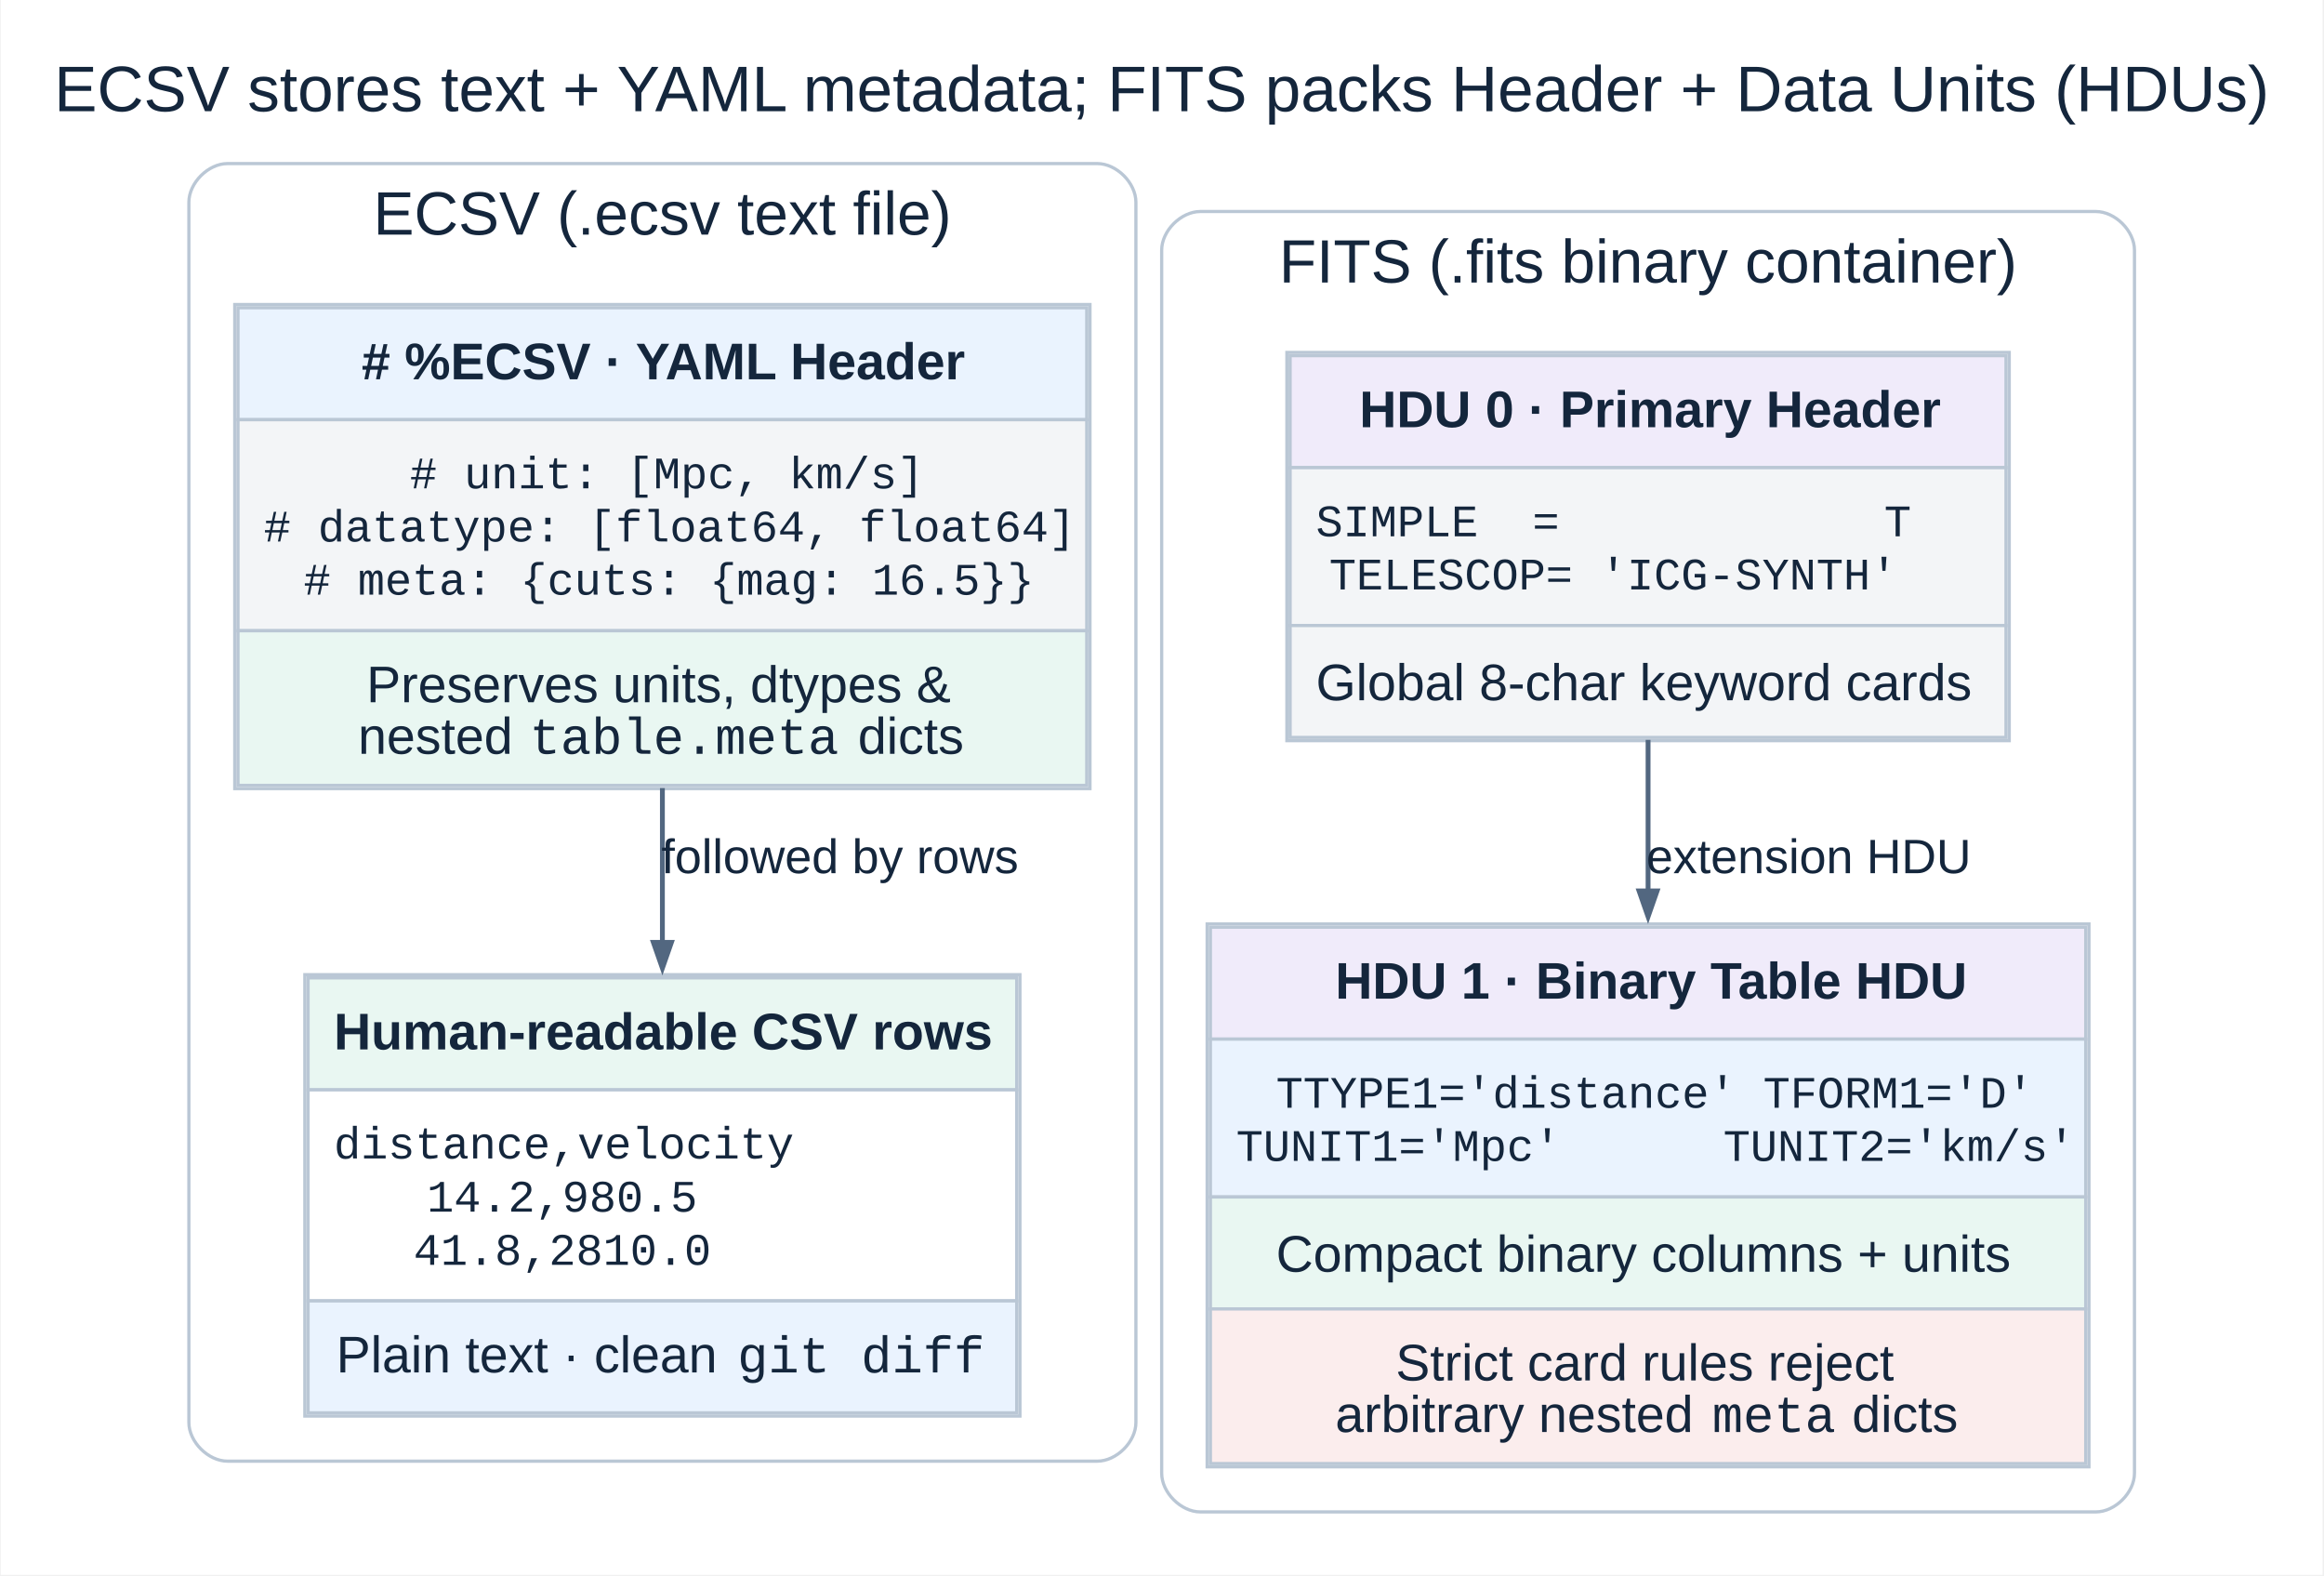
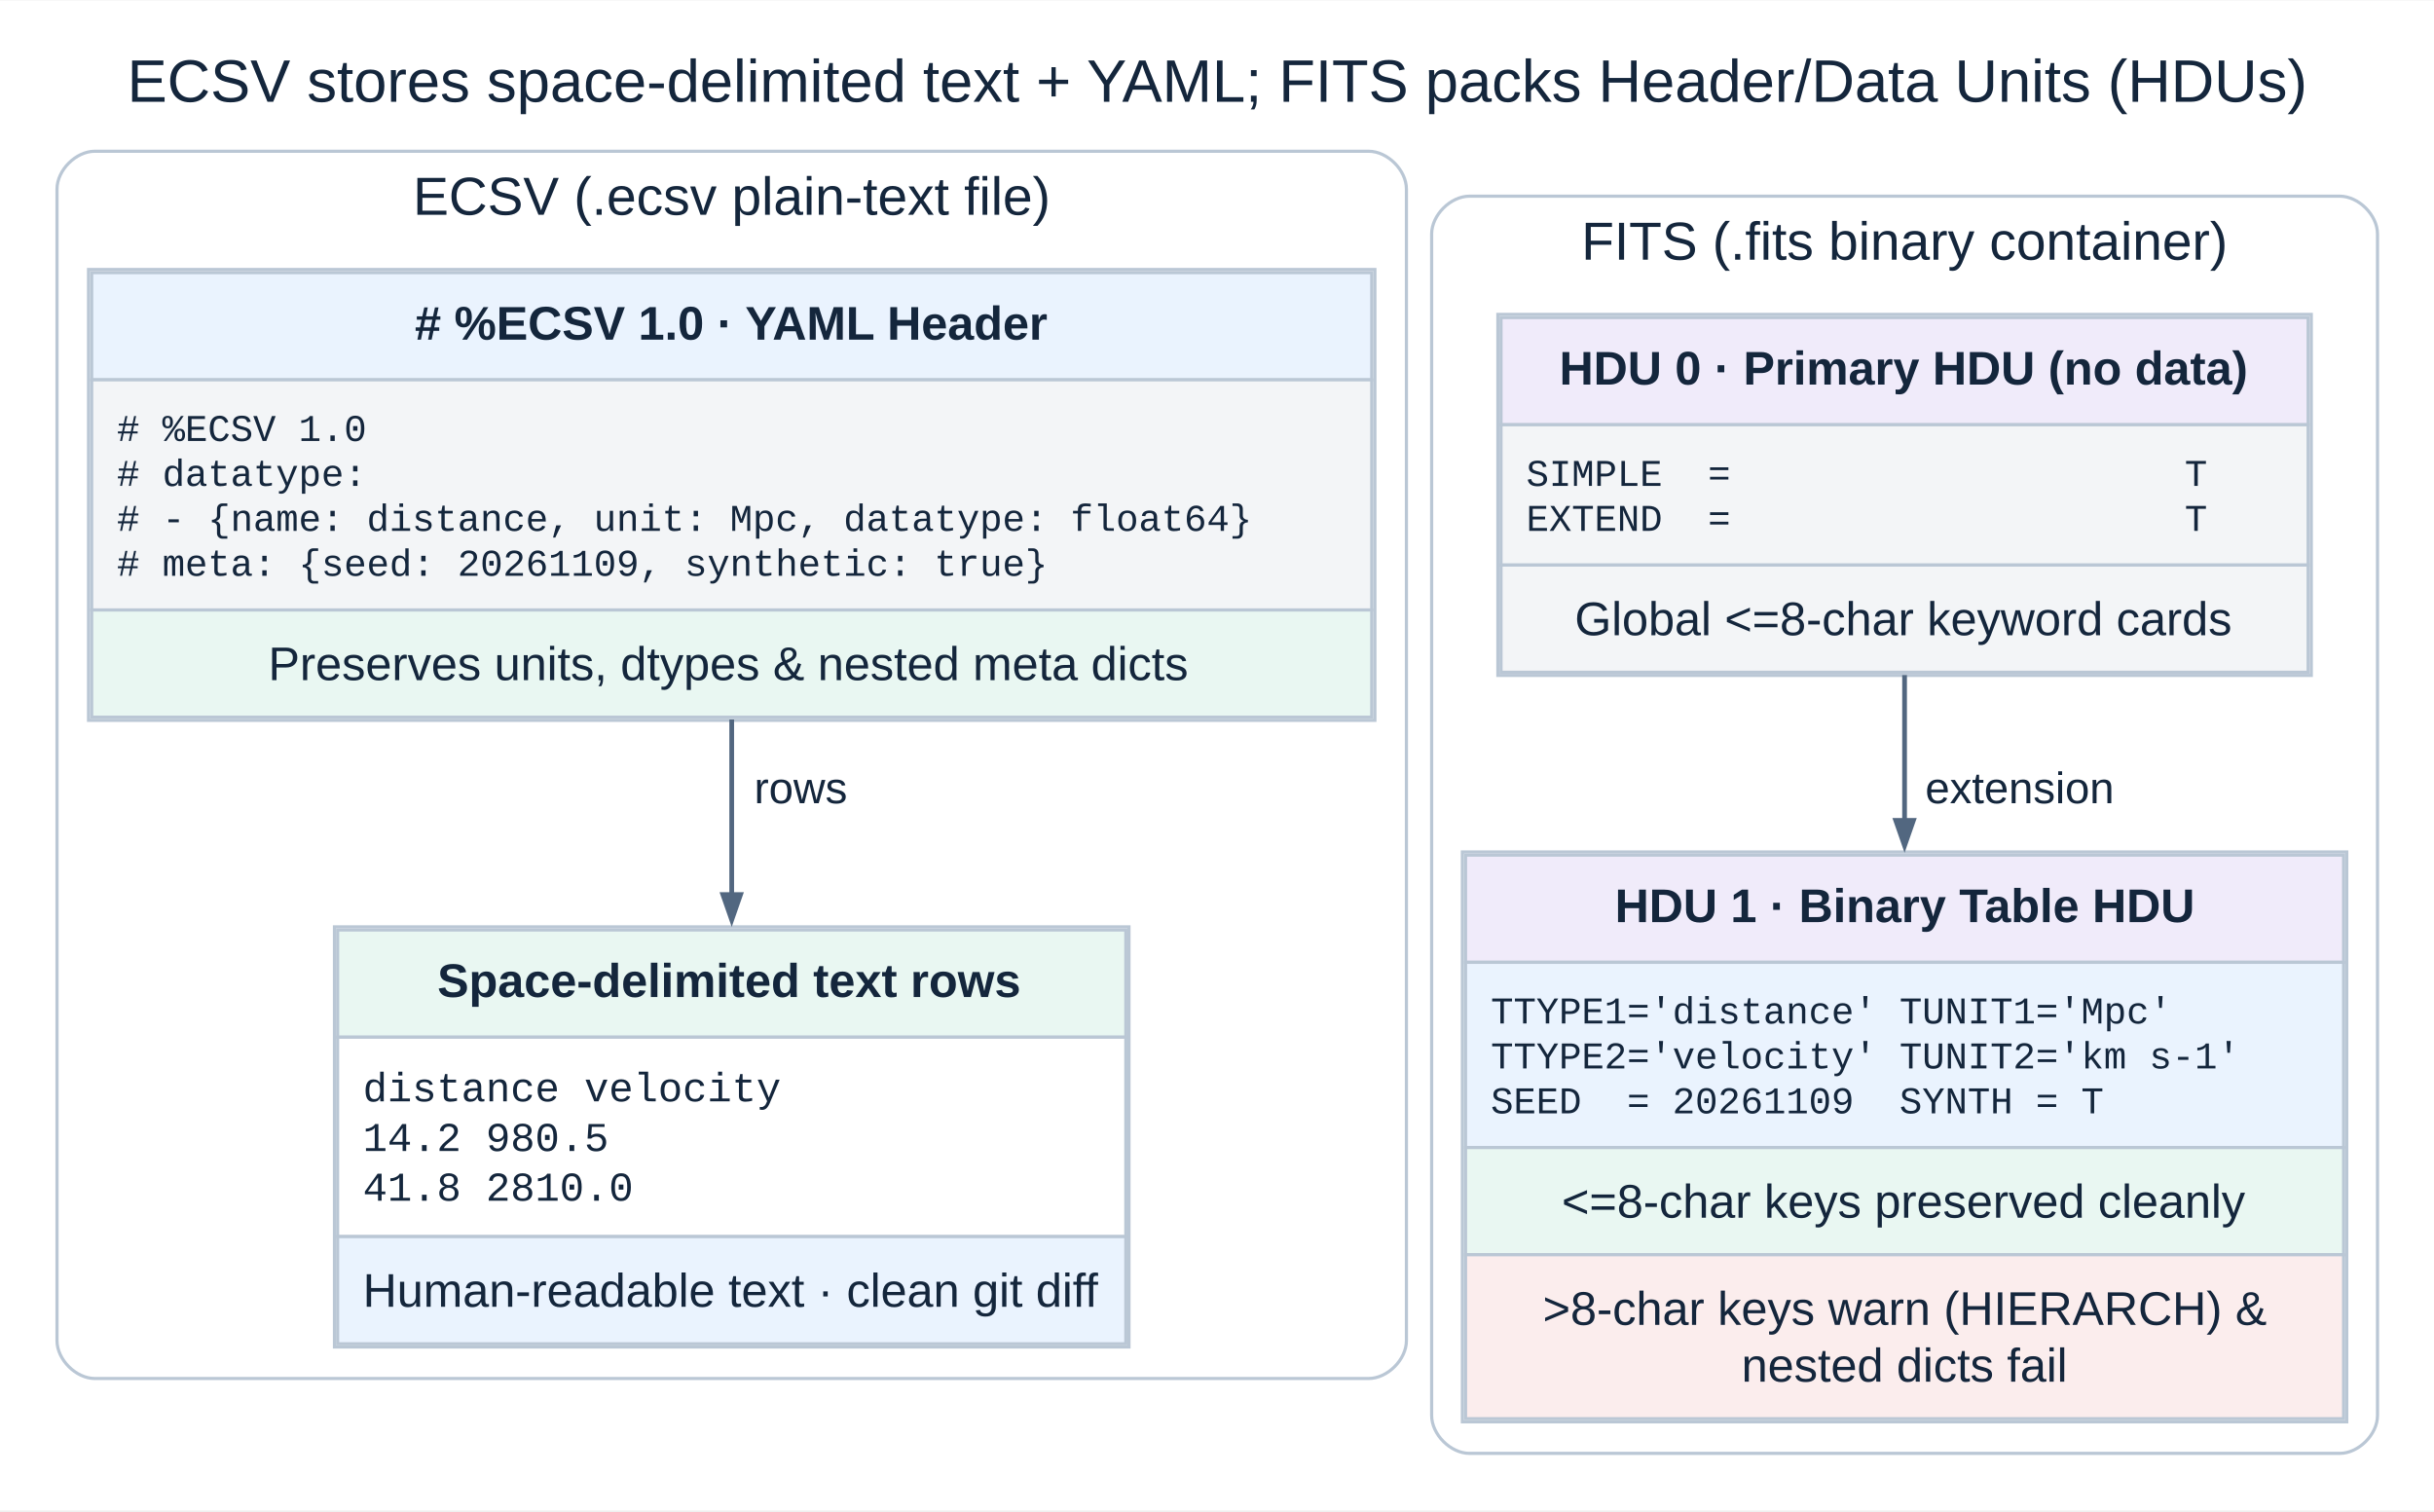
- <svg xmlns="http://www.w3.org/2000/svg" width="720" height="488" viewBox="0.00 0.00 721.00 489.00" role="img" aria-labelledby="fits-vs-ecsv-title fits-vs-ecsv-desc">
-   <g id="graph0" class="graph" transform="scale(1 1) rotate(0) translate(11.52 477.27)">
-     <polygon fill="white" stroke="none" points="-11.52,11.52 -11.52,-477.27 709.27,-477.27 709.27,11.52 -11.52,11.52" />
-     <text xml:space="preserve" text-anchor="middle" x="348.88" y="-442.75" font-family="Arial" font-size="20.00" fill="#14263c">ECSV stores text + YAML metadata; FITS packs Header + Data Units (HDUs)</text>
+ <svg xmlns="http://www.w3.org/2000/svg" width="720" height="447" viewBox="0.00 0.00 772.00 479.00" role="img" aria-labelledby="fits-vs-ecsv-title fits-vs-ecsv-desc">
+   <g id="graph0" class="graph" transform="scale(1 1) rotate(0) translate(10.08 468.83)">
+     <polygon fill="white" stroke="none" points="-10.08,10.08 -10.08,-468.83 762.08,-468.83 762.08,10.08 -10.08,10.08" />
+     <text xml:space="preserve" text-anchor="middle" x="376" y="-436.7" font-family="Arial" font-size="19.00" fill="#14263c">ECSV stores space-delimited text + YAML; FITS packs Header/Data Units (HDUs)</text>
    <g id="clust1" class="cluster">
-       <path fill="white" stroke="#bac7d5" d="M58.88,-23.75C58.88,-23.75 328.88,-23.75 328.88,-23.75 334.88,-23.75 340.88,-29.75 340.88,-35.75 340.88,-35.75 340.88,-414.5 340.88,-414.5 340.88,-420.5 334.88,-426.5 328.88,-426.5 328.88,-426.5 58.88,-426.5 58.88,-426.5 52.88,-426.5 46.88,-420.5 46.88,-414.5 46.88,-414.5 46.88,-35.75 46.88,-35.75 46.88,-29.75 52.88,-23.75 58.88,-23.75" />
-       <text xml:space="preserve" text-anchor="middle" x="193.88" y="-404.45" font-family="Arial" font-size="19.00" fill="#14263c">ECSV (.ecsv text file)</text>
+       <path fill="white" stroke="#bac7d5" d="M20,-31.75C20,-31.75 424,-31.75 424,-31.75 430,-31.75 436,-37.75 436,-43.75 436,-43.75 436,-409 436,-409 436,-415 430,-421 424,-421 424,-421 20,-421 20,-421 14,-421 8,-415 8,-409 8,-409 8,-43.75 8,-43.75 8,-37.75 14,-31.75 20,-31.75" />
+       <text xml:space="preserve" text-anchor="middle" x="222" y="-400.85" font-family="Arial" font-size="17.00" fill="#14263c">ECSV (.ecsv plain-text file)</text>
    </g>
    <g id="clust2" class="cluster">
-       <path fill="white" stroke="#bac7d5" d="M360.88,-8C360.88,-8 638.88,-8 638.88,-8 644.88,-8 650.88,-14 650.88,-20 650.88,-20 650.88,-399.62 650.88,-399.62 650.88,-405.62 644.88,-411.62 638.88,-411.62 638.88,-411.62 360.88,-411.62 360.88,-411.62 354.88,-411.62 348.88,-405.62 348.88,-399.62 348.88,-399.62 348.88,-20 348.88,-20 348.88,-14 354.88,-8 360.88,-8" />
-       <text xml:space="preserve" text-anchor="middle" x="499.88" y="-389.57" font-family="Arial" font-size="19.00" fill="#14263c">FITS (.fits binary container)</text>
+       <path fill="white" stroke="#bac7d5" d="M456,-8C456,-8 732,-8 732,-8 738,-8 744,-14 744,-20 744,-20 744,-394.75 744,-394.75 744,-400.75 738,-406.75 732,-406.75 732,-406.75 456,-406.75 456,-406.75 450,-406.75 444,-400.75 444,-394.75 444,-394.75 444,-20 444,-20 444,-14 450,-8 456,-8" />
+       <text xml:space="preserve" text-anchor="middle" x="594" y="-386.6" font-family="Arial" font-size="17.00" fill="#14263c">FITS (.fits binary container)</text>
    </g>
    <g id="node1" class="node">
-       <polygon fill="#eaf3fe" stroke="none" points="62.12,-347 62.12,-381.75 325.62,-381.75 325.62,-347 62.12,-347" />
-       <polygon fill="none" stroke="#bac7d5" points="62.12,-347 62.12,-381.75 325.62,-381.75 325.62,-347 62.12,-347" />
-       <text xml:space="preserve" text-anchor="start" x="100.5" y="-359.55" font-family="Arial" font-weight="bold" font-size="16.00" fill="#14263c"># %ECSV · YAML Header</text>
-       <polygon fill="#f3f5f7" stroke="none" points="62.12,-281.5 62.12,-347 325.62,-347 325.62,-281.5 62.12,-281.5" />
-       <polygon fill="none" stroke="#bac7d5" points="62.12,-281.5 62.12,-347 325.62,-347 325.62,-281.5 62.12,-281.5" />
-       <text xml:space="preserve" text-anchor="start" x="115.5" y="-325.7" font-family="Courier New" font-size="14.00" fill="#14263c"># unit: [Mpc, km/s]</text>
-       <text xml:space="preserve" text-anchor="start" x="70.12" y="-309.2" font-family="Courier New" font-size="14.00" fill="#14263c"># datatype: [float64, float64]</text>
-       <text xml:space="preserve" text-anchor="start" x="82.5" y="-292.7" font-family="Courier New" font-size="14.00" fill="#14263c"># meta: {cuts: {mag: 16.5}}</text>
-       <polygon fill="#e9f7f2" stroke="none" points="62.12,-233.5 62.12,-281.5 325.62,-281.5 325.62,-233.5 62.12,-233.5" />
-       <polygon fill="none" stroke="#bac7d5" points="62.12,-233.5 62.12,-281.5 325.62,-281.5 325.62,-233.5 62.12,-233.5" />
-       <text xml:space="preserve" text-anchor="start" x="102" y="-259.3" font-family="Arial" font-size="16.00" fill="#14263c">Preserves units, dtypes &amp;</text>
-       <text xml:space="preserve" text-anchor="start" x="99.38" y="-243.3" font-family="Arial" font-size="16.00" fill="#14263c">nested </text>
-       <text xml:space="preserve" text-anchor="start" x="152.62" y="-243.3" font-family="Courier New" font-size="16.00" fill="#14263c">table.meta</text>
-       <text xml:space="preserve" text-anchor="start" x="250.12" y="-243.3" font-family="Arial" font-size="16.00" fill="#14263c"> dicts</text>
-       <polygon fill="none" stroke="#bac7d5" points="61.12,-232.5 61.12,-382.75 326.62,-382.75 326.62,-232.5 61.12,-232.5" />
+       <polygon fill="#eaf3fe" stroke="none" points="19,-348.5 19,-382.5 425,-382.5 425,-348.5 19,-348.5" />
+       <polygon fill="none" stroke="#bac7d5" points="19,-348.5 19,-382.5 425,-382.5 425,-348.5 19,-348.5" />
+       <text xml:space="preserve" text-anchor="start" x="121.5" y="-361.25" font-family="Arial" font-weight="bold" font-size="15.00" fill="#14263c"># %ECSV 1.0 · YAML Header</text>
+       <polygon fill="#f3f5f7" stroke="none" points="19,-275.5 19,-348.5 425,-348.5 425,-275.5 19,-275.5" />
+       <polygon fill="none" stroke="#bac7d5" points="19,-275.5 19,-348.5 425,-348.5 425,-275.5 19,-275.5" />
+       <text xml:space="preserve" text-anchor="start" x="27" y="-329.1" font-family="Courier New" font-size="12.00" fill="#14263c"># %ECSV 1.0</text>
+       <text xml:space="preserve" text-anchor="start" x="27" y="-314.85" font-family="Courier New" font-size="12.00" fill="#14263c"># datatype:</text>
+       <text xml:space="preserve" text-anchor="start" x="27" y="-300.6" font-family="Courier New" font-size="12.00" fill="#14263c"># - {name: distance, unit: Mpc, datatype: float64}  </text>
+       <text xml:space="preserve" text-anchor="start" x="27" y="-286.35" font-family="Courier New" font-size="12.00" fill="#14263c"># meta: {seed: 20261109, synthetic: true}  </text>
+       <polygon fill="#e9f7f2" stroke="none" points="19,-241.5 19,-275.5 425,-275.5 425,-241.5 19,-241.5" />
+       <polygon fill="none" stroke="#bac7d5" points="19,-241.5 19,-275.5 425,-275.5 425,-241.5 19,-241.5" />
+       <text xml:space="preserve" text-anchor="start" x="75" y="-253.25" font-family="Arial" font-size="15.00" fill="#14263c">Preserves units, dtypes &amp; nested meta dicts</text>
+       <polygon fill="none" stroke="#bac7d5" points="18,-240.5 18,-383.5 426,-383.5 426,-240.5 18,-240.5" />
    </g>
    <g id="node2" class="node">
-       <polygon fill="#e9f7f2" stroke="none" points="83.88,-139 83.88,-173.75 303.88,-173.75 303.88,-139 83.88,-139" />
-       <polygon fill="none" stroke="#bac7d5" points="83.88,-139 83.88,-173.75 303.88,-173.75 303.88,-139 83.88,-139" />
-       <text xml:space="preserve" text-anchor="start" x="91.88" y="-151.55" font-family="Arial" font-weight="bold" font-size="16.00" fill="#14263c">Human-readable CSV rows</text>
-       <polygon fill="#ffffff" stroke="none" points="83.88,-73.5 83.88,-139 303.88,-139 303.88,-73.5 83.88,-73.5" />
-       <polygon fill="none" stroke="#bac7d5" points="83.88,-73.5 83.88,-139 303.88,-139 303.88,-73.5 83.88,-73.5" />
-       <text xml:space="preserve" text-anchor="start" x="91.88" y="-117.7" font-family="Courier New" font-size="14.00" fill="#14263c">distance,velocity</text>
-       <text xml:space="preserve" text-anchor="start" x="120.75" y="-101.2" font-family="Courier New" font-size="14.00" fill="#14263c">14.2,980.5</text>
-       <text xml:space="preserve" text-anchor="start" x="116.62" y="-84.7" font-family="Courier New" font-size="14.00" fill="#14263c">41.8,2810.0</text>
-       <polygon fill="#eaf3fe" stroke="none" points="83.88,-38.75 83.88,-73.5 303.88,-73.5 303.88,-38.75 83.88,-38.75" />
-       <polygon fill="none" stroke="#bac7d5" points="83.88,-38.75 83.88,-73.5 303.88,-73.5 303.88,-38.75 83.88,-38.75" />
-       <text xml:space="preserve" text-anchor="start" x="92.62" y="-51.3" font-family="Arial" font-size="16.00" fill="#14263c">Plain text · clean </text>
-       <text xml:space="preserve" text-anchor="start" x="217.12" y="-51.3" font-family="Courier New" font-size="16.00" fill="#14263c">git diff</text>
-       <polygon fill="none" stroke="#bac7d5" points="82.88,-37.75 82.88,-174.75 304.88,-174.75 304.88,-37.75 82.88,-37.75" />
+       <polygon fill="#e9f7f2" stroke="none" points="97,-140 97,-174 347,-174 347,-140 97,-140" />
+       <polygon fill="none" stroke="#bac7d5" points="97,-140 97,-174 347,-174 347,-140 97,-140" />
+       <text xml:space="preserve" text-anchor="start" x="128.62" y="-152.75" font-family="Arial" font-weight="bold" font-size="15.00" fill="#14263c">Space-delimited text rows</text>
+       <polygon fill="#ffffff" stroke="none" points="97,-76.75 97,-140 347,-140 347,-76.75 97,-76.75" />
+       <polygon fill="none" stroke="#bac7d5" points="97,-76.75 97,-140 347,-140 347,-76.75 97,-76.75" />
+       <text xml:space="preserve" text-anchor="start" x="105" y="-119.65" font-family="Courier New" font-size="13.00" fill="#14263c">distance velocity  </text>
+       <text xml:space="preserve" text-anchor="start" x="105" y="-103.9" font-family="Courier New" font-size="13.00" fill="#14263c">14.2 980.5  </text>
+       <text xml:space="preserve" text-anchor="start" x="105" y="-88.15" font-family="Courier New" font-size="13.00" fill="#14263c">41.8 2810.0  </text>
+       <polygon fill="#eaf3fe" stroke="none" points="97,-42.75 97,-76.75 347,-76.75 347,-42.75 97,-42.75" />
+       <polygon fill="none" stroke="#bac7d5" points="97,-42.75 97,-76.75 347,-76.75 347,-42.75 97,-42.75" />
+       <text xml:space="preserve" text-anchor="start" x="105" y="-54.5" font-family="Arial" font-size="15.00" fill="#14263c">Human-readable text · clean git diff</text>
+       <polygon fill="none" stroke="#bac7d5" points="96,-41.75 96,-175 348,-175 348,-41.75 96,-41.75" />
    </g>
    <g id="edge1" class="edge">
-       <path fill="none" stroke="#526780" stroke-width="1.5" d="M193.88,-232.67C193.88,-217.03 193.88,-200.49 193.88,-184.73" />
-       <polygon fill="#526780" stroke="#526780" stroke-width="1.5" points="196.68,-184.77 193.88,-176.77 191.08,-184.77 196.68,-184.77" />
-       <text xml:space="preserve" text-anchor="middle" x="249" y="-206.25" font-family="Arial" font-size="15.00" fill="#14263c">followed by rows</text>
+       <path fill="none" stroke="#526780" stroke-width="1.5" d="M222,-240.76C222,-222.74 222,-203.27 222,-184.98" />
+       <polygon fill="#526780" stroke="#526780" stroke-width="1.5" points="224.8,-185.23 222,-177.23 219.2,-185.23 224.8,-185.23" />
+       <text xml:space="preserve" text-anchor="middle" x="240" y="-214.2" font-family="Arial" font-size="14.00" fill="#14263c">  rows</text>
    </g>
    <g id="node3" class="node">
-       <polygon fill="#f0ebfa" stroke="none" points="388.75,-332.12 388.75,-366.88 611,-366.88 611,-332.12 388.75,-332.12" />
-       <polygon fill="none" stroke="#bac7d5" points="388.75,-332.12 388.75,-366.88 611,-366.88 611,-332.12 388.75,-332.12" />
-       <text xml:space="preserve" text-anchor="start" x="410.25" y="-344.68" font-family="Arial" font-weight="bold" font-size="16.00" fill="#14263c">HDU 0 · Primary Header</text>
-       <polygon fill="#f3f5f7" stroke="none" points="388.75,-283.12 388.75,-332.12 611,-332.12 611,-283.12 388.75,-283.12" />
-       <polygon fill="none" stroke="#bac7d5" points="388.75,-283.12 388.75,-332.12 611,-332.12 611,-283.12 388.75,-283.12" />
-       <text xml:space="preserve" text-anchor="start" x="396.75" y="-310.82" font-family="Courier New" font-size="14.00" fill="#14263c">SIMPLE  =            T</text>
-       <text xml:space="preserve" text-anchor="start" x="400.88" y="-294.32" font-family="Courier New" font-size="14.00" fill="#14263c">TELESCOP= 'ICG-SYNTH'</text>
-       <polygon fill="#f3f5f7" stroke="none" points="388.75,-248.38 388.75,-283.12 611,-283.12 611,-248.38 388.75,-248.38" />
-       <polygon fill="none" stroke="#bac7d5" points="388.75,-248.38 388.75,-283.12 611,-283.12 611,-248.38 388.75,-248.38" />
-       <text xml:space="preserve" text-anchor="start" x="396.75" y="-259.93" font-family="Arial" font-size="16.00" fill="#14263c">Global 8-char keyword cards</text>
-       <polygon fill="none" stroke="#bac7d5" points="387.75,-247.38 387.75,-367.88 612,-367.88 612,-247.38 387.75,-247.38" />
+       <polygon fill="#f0ebfa" stroke="none" points="466,-334.25 466,-368.25 722,-368.25 722,-334.25 466,-334.25" />
+       <polygon fill="none" stroke="#bac7d5" points="466,-334.25 466,-368.25 722,-368.25 722,-334.25 466,-334.25" />
+       <text xml:space="preserve" text-anchor="start" x="484.5" y="-347" font-family="Arial" font-weight="bold" font-size="15.00" fill="#14263c">HDU 0 · Primary HDU (no data)</text>
+       <polygon fill="#f3f5f7" stroke="none" points="466,-289.75 466,-334.25 722,-334.25 722,-289.75 466,-289.75" />
+       <polygon fill="none" stroke="#bac7d5" points="466,-289.75 466,-334.25 722,-334.25 722,-289.75 466,-289.75" />
+       <text xml:space="preserve" text-anchor="start" x="474" y="-314.85" font-family="Courier New" font-size="12.00" fill="#14263c">SIMPLE  =                    T  </text>
+       <text xml:space="preserve" text-anchor="start" x="474" y="-300.6" font-family="Courier New" font-size="12.00" fill="#14263c">EXTEND  =                    T  </text>
+       <polygon fill="#f3f5f7" stroke="none" points="466,-255.75 466,-289.75 722,-289.75 722,-255.75 466,-255.75" />
+       <polygon fill="none" stroke="#bac7d5" points="466,-255.75 466,-289.75 722,-289.75 722,-255.75 466,-255.75" />
+       <text xml:space="preserve" text-anchor="start" x="489.38" y="-267.5" font-family="Arial" font-size="15.00" fill="#14263c">Global &lt;=8-char keyword cards</text>
+       <polygon fill="none" stroke="#bac7d5" points="465,-254.75 465,-369.25 723,-369.25 723,-254.75 465,-254.75" />
    </g>
    <g id="node4" class="node">
-       <polygon fill="#f0ebfa" stroke="none" points="364,-154.75 364,-189.5 635.75,-189.5 635.75,-154.75 364,-154.75" />
-       <polygon fill="none" stroke="#bac7d5" points="364,-154.75 364,-189.5 635.75,-189.5 635.75,-154.75 364,-154.75" />
-       <text xml:space="preserve" text-anchor="start" x="402.75" y="-167.3" font-family="Arial" font-weight="bold" font-size="16.00" fill="#14263c">HDU 1 · Binary Table HDU</text>
-       <polygon fill="#eaf3fe" stroke="none" points="364,-105.75 364,-154.75 635.75,-154.75 635.75,-105.75 364,-105.75" />
-       <polygon fill="none" stroke="#bac7d5" points="364,-105.75 364,-154.75 635.75,-154.75 635.75,-105.75 364,-105.75" />
-       <text xml:space="preserve" text-anchor="start" x="384.38" y="-133.45" font-family="Courier New" font-size="14.00" fill="#14263c">TTYPE1='distance' TFORM1='D'</text>
-       <text xml:space="preserve" text-anchor="start" x="372" y="-116.95" font-family="Courier New" font-size="14.00" fill="#14263c">TUNIT1='Mpc'      TUNIT2='km/s'</text>
-       <polygon fill="#e9f7f2" stroke="none" points="364,-71 364,-105.75 635.75,-105.75 635.75,-71 364,-71" />
-       <polygon fill="none" stroke="#bac7d5" points="364,-71 364,-105.75 635.75,-105.75 635.75,-71 364,-71" />
-       <text xml:space="preserve" text-anchor="start" x="384.38" y="-82.55" font-family="Arial" font-size="16.00" fill="#14263c">Compact binary columns + units</text>
-       <polygon fill="#fbeded" stroke="none" points="364,-23 364,-71 635.75,-71 635.75,-23 364,-23" />
-       <polygon fill="none" stroke="#bac7d5" points="364,-23 364,-71 635.75,-71 635.75,-23 364,-23" />
-       <text xml:space="preserve" text-anchor="start" x="421.5" y="-48.8" font-family="Arial" font-size="16.00" fill="#14263c">Strict card rules reject</text>
-       <text xml:space="preserve" text-anchor="start" x="402.75" y="-32.8" font-family="Arial" font-size="16.00" fill="#14263c">arbitrary nested </text>
-       <text xml:space="preserve" text-anchor="start" x="519.75" y="-32.8" font-family="Courier New" font-size="16.00" fill="#14263c">meta</text>
-       <text xml:space="preserve" text-anchor="start" x="558.75" y="-32.8" font-family="Arial" font-size="16.00" fill="#14263c"> dicts</text>
-       <polygon fill="none" stroke="#bac7d5" points="363,-22 363,-190.5 636.75,-190.5 636.75,-22 363,-22" />
+       <polygon fill="#f0ebfa" stroke="none" points="454.75,-163.75 454.75,-197.75 733.25,-197.75 733.25,-163.75 454.75,-163.75" />
+       <polygon fill="none" stroke="#bac7d5" points="454.75,-163.75 454.75,-197.75 733.25,-197.75 733.25,-163.75 454.75,-163.75" />
+       <text xml:space="preserve" text-anchor="start" x="502.12" y="-176.5" font-family="Arial" font-weight="bold" font-size="15.00" fill="#14263c">HDU 1 · Binary Table HDU</text>
+       <polygon fill="#eaf3fe" stroke="none" points="454.75,-105 454.75,-163.75 733.25,-163.75 733.25,-105 454.75,-105" />
+       <polygon fill="none" stroke="#bac7d5" points="454.75,-105 454.75,-163.75 733.25,-163.75 733.25,-105 454.75,-105" />
+       <text xml:space="preserve" text-anchor="start" x="462.75" y="-144.35" font-family="Courier New" font-size="12.00" fill="#14263c">TTYPE1='distance' TUNIT1='Mpc'  </text>
+       <text xml:space="preserve" text-anchor="start" x="462.75" y="-130.1" font-family="Courier New" font-size="12.00" fill="#14263c">TTYPE2='velocity' TUNIT2='km s-1'  </text>
+       <text xml:space="preserve" text-anchor="start" x="462.75" y="-115.85" font-family="Courier New" font-size="12.00" fill="#14263c">SEED  = 20261109  SYNTH = T  </text>
+       <polygon fill="#e9f7f2" stroke="none" points="454.75,-71 454.75,-105 733.25,-105 733.25,-71 454.75,-71" />
+       <polygon fill="none" stroke="#bac7d5" points="454.75,-71 454.75,-105 733.25,-105 733.25,-71 454.75,-71" />
+       <text xml:space="preserve" text-anchor="start" x="485.25" y="-82.75" font-family="Arial" font-size="15.00" fill="#14263c">&lt;=8-char keys preserved cleanly</text>
+       <polygon fill="#fbeded" stroke="none" points="454.75,-19 454.75,-71 733.25,-71 733.25,-19 454.75,-19" />
+       <polygon fill="none" stroke="#bac7d5" points="454.75,-19 454.75,-71 733.25,-71 733.25,-19 454.75,-19" />
+       <text xml:space="preserve" text-anchor="start" x="479.25" y="-48.75" font-family="Arial" font-size="15.00" fill="#14263c">&gt;8-char keys warn (HIERARCH) &amp;</text>
+       <text xml:space="preserve" text-anchor="start" x="542.25" y="-30.75" font-family="Arial" font-size="15.00" fill="#14263c">nested dicts fail</text>
+       <polygon fill="none" stroke="#bac7d5" points="453.75,-18 453.75,-198.75 734.25,-198.75 734.25,-18 453.75,-18" />
    </g>
    <g id="edge2" class="edge">
-       <path fill="none" stroke="#526780" stroke-width="1.5" d="M499.88,-247.62C499.88,-232.78 499.88,-216.5 499.88,-200.44" />
-       <polygon fill="#526780" stroke="#526780" stroke-width="1.5" points="502.68,-200.75 499.88,-192.75 497.08,-200.75 502.68,-200.75" />
-       <text xml:space="preserve" text-anchor="middle" x="549.75" y="-206.25" font-family="Arial" font-size="15.00" fill="#14263c">extension HDU</text>
+       <path fill="none" stroke="#526780" stroke-width="1.5" d="M594,-254.84C594,-240.36 594,-224.35 594,-208.4" />
+       <polygon fill="#526780" stroke="#526780" stroke-width="1.5" points="596.8,-208.76 594,-200.76 591.2,-208.76 596.8,-208.76" />
+       <text xml:space="preserve" text-anchor="middle" x="626.62" y="-214.2" font-family="Arial" font-size="14.00" fill="#14263c">  extension</text>
    </g>
  </g>
</svg>
